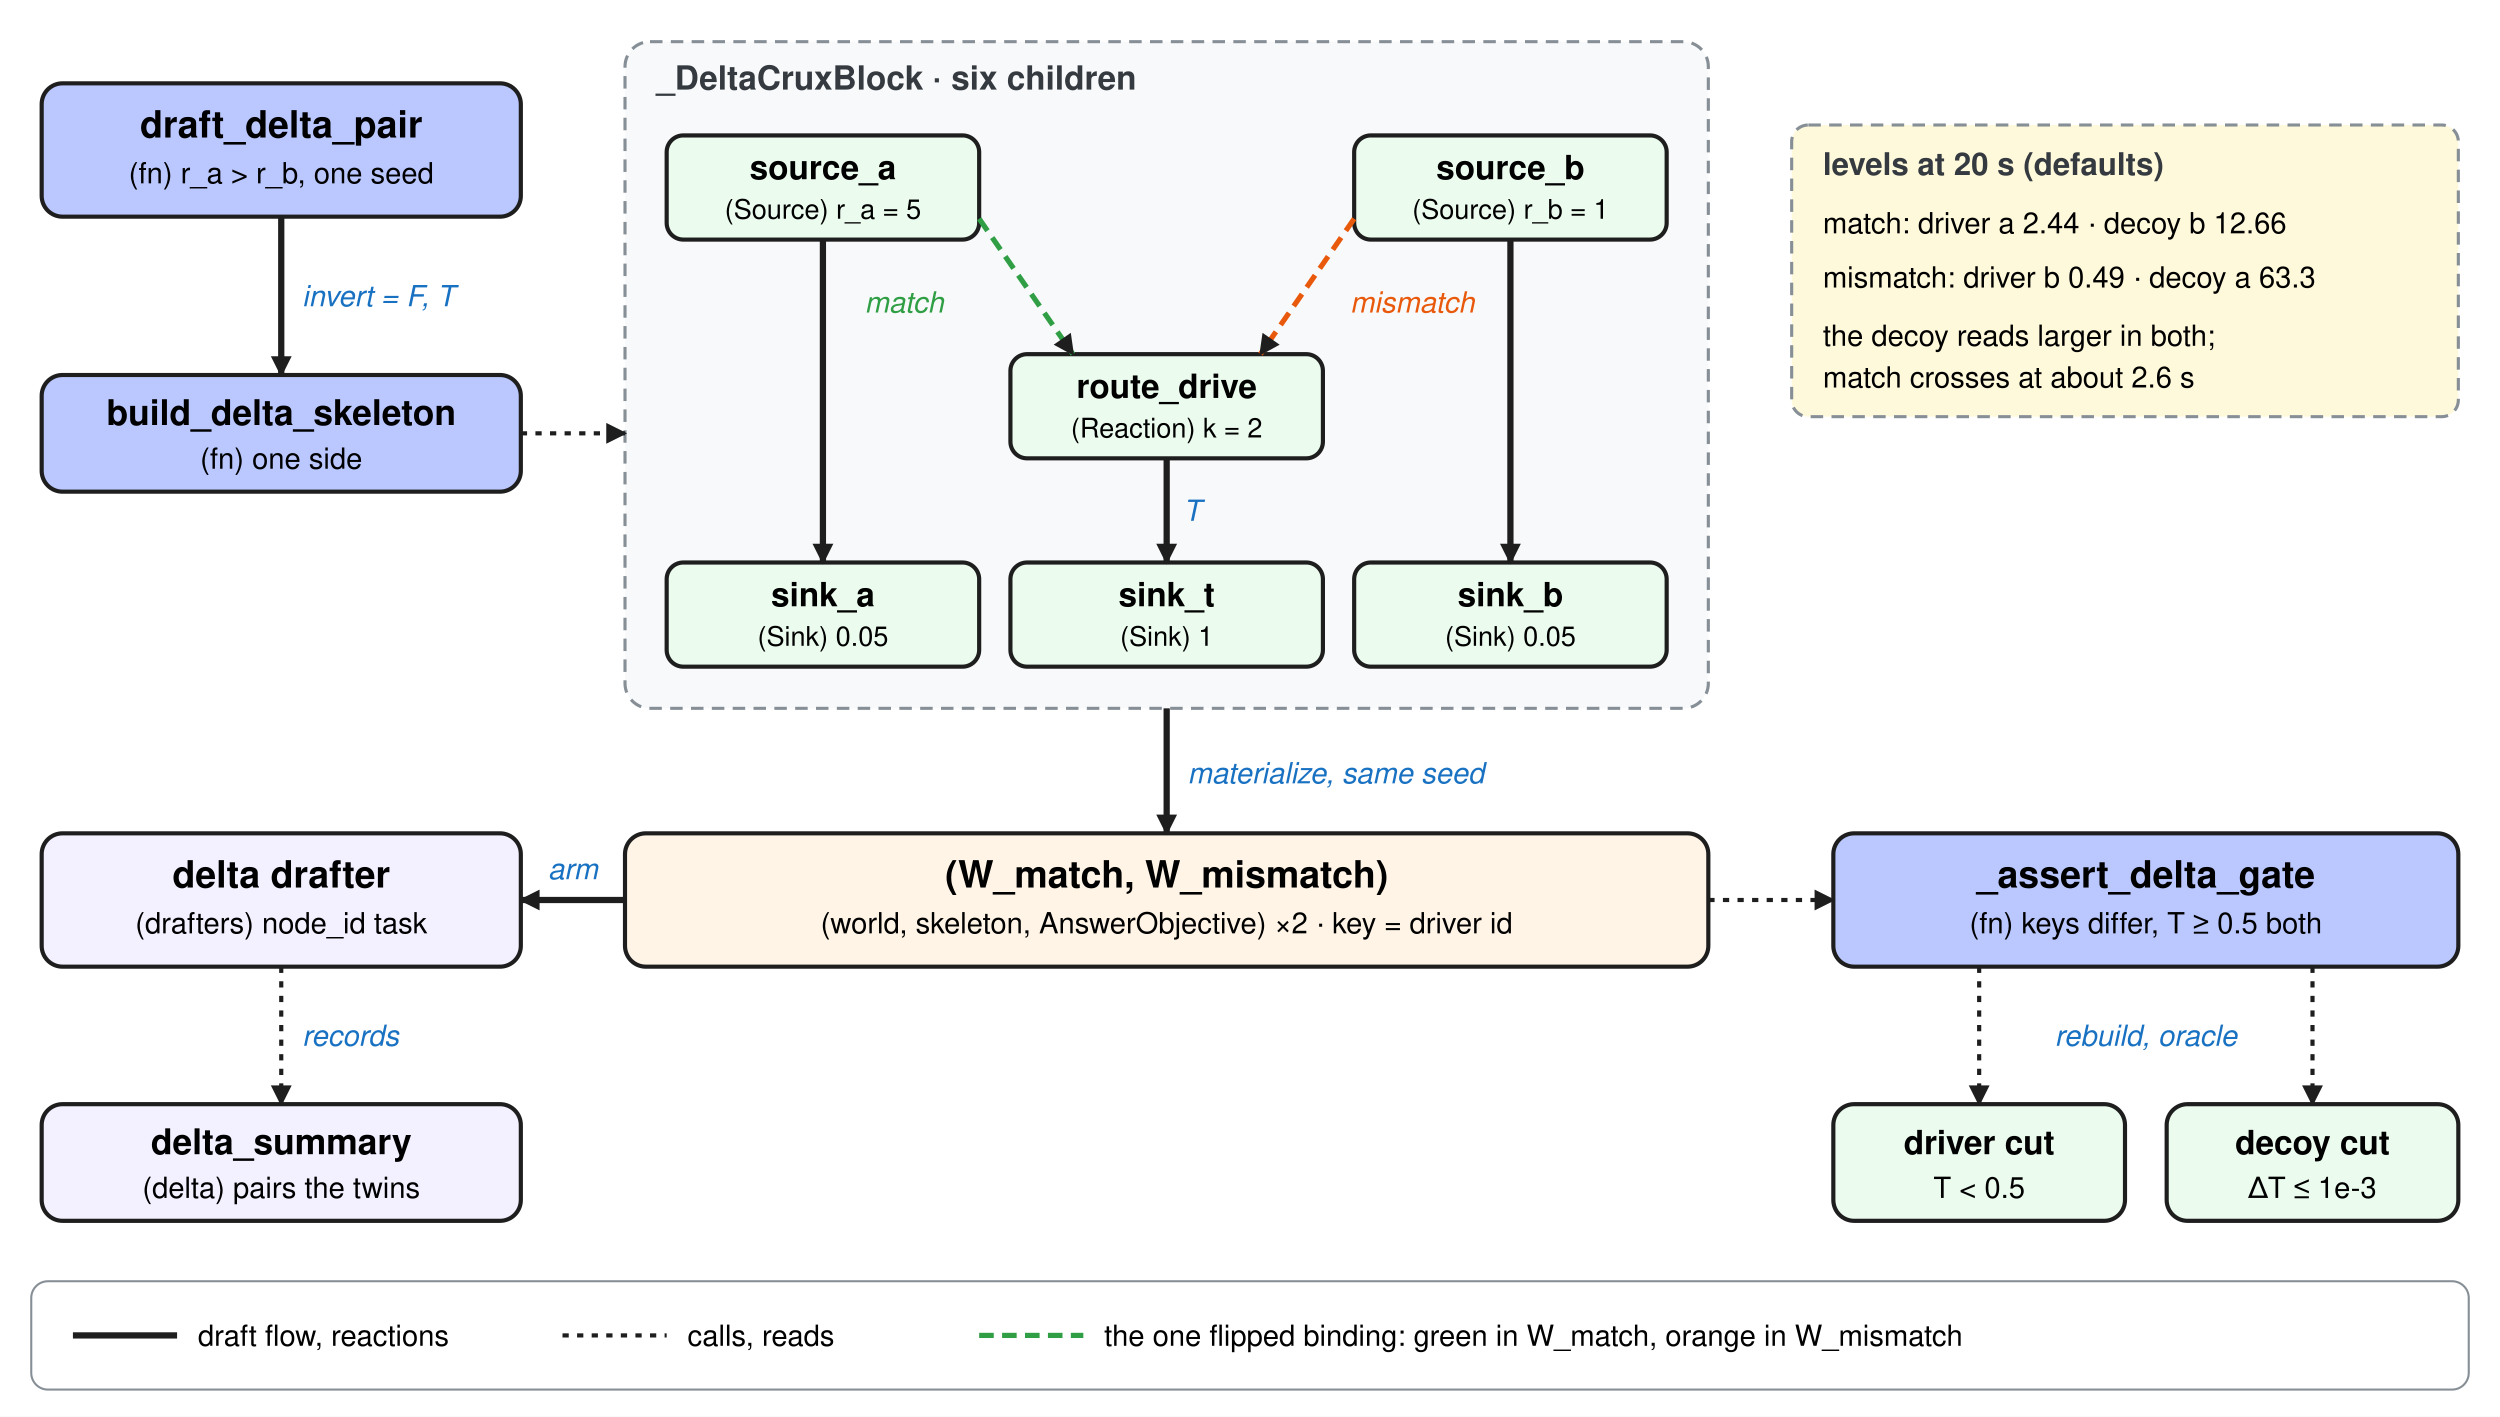
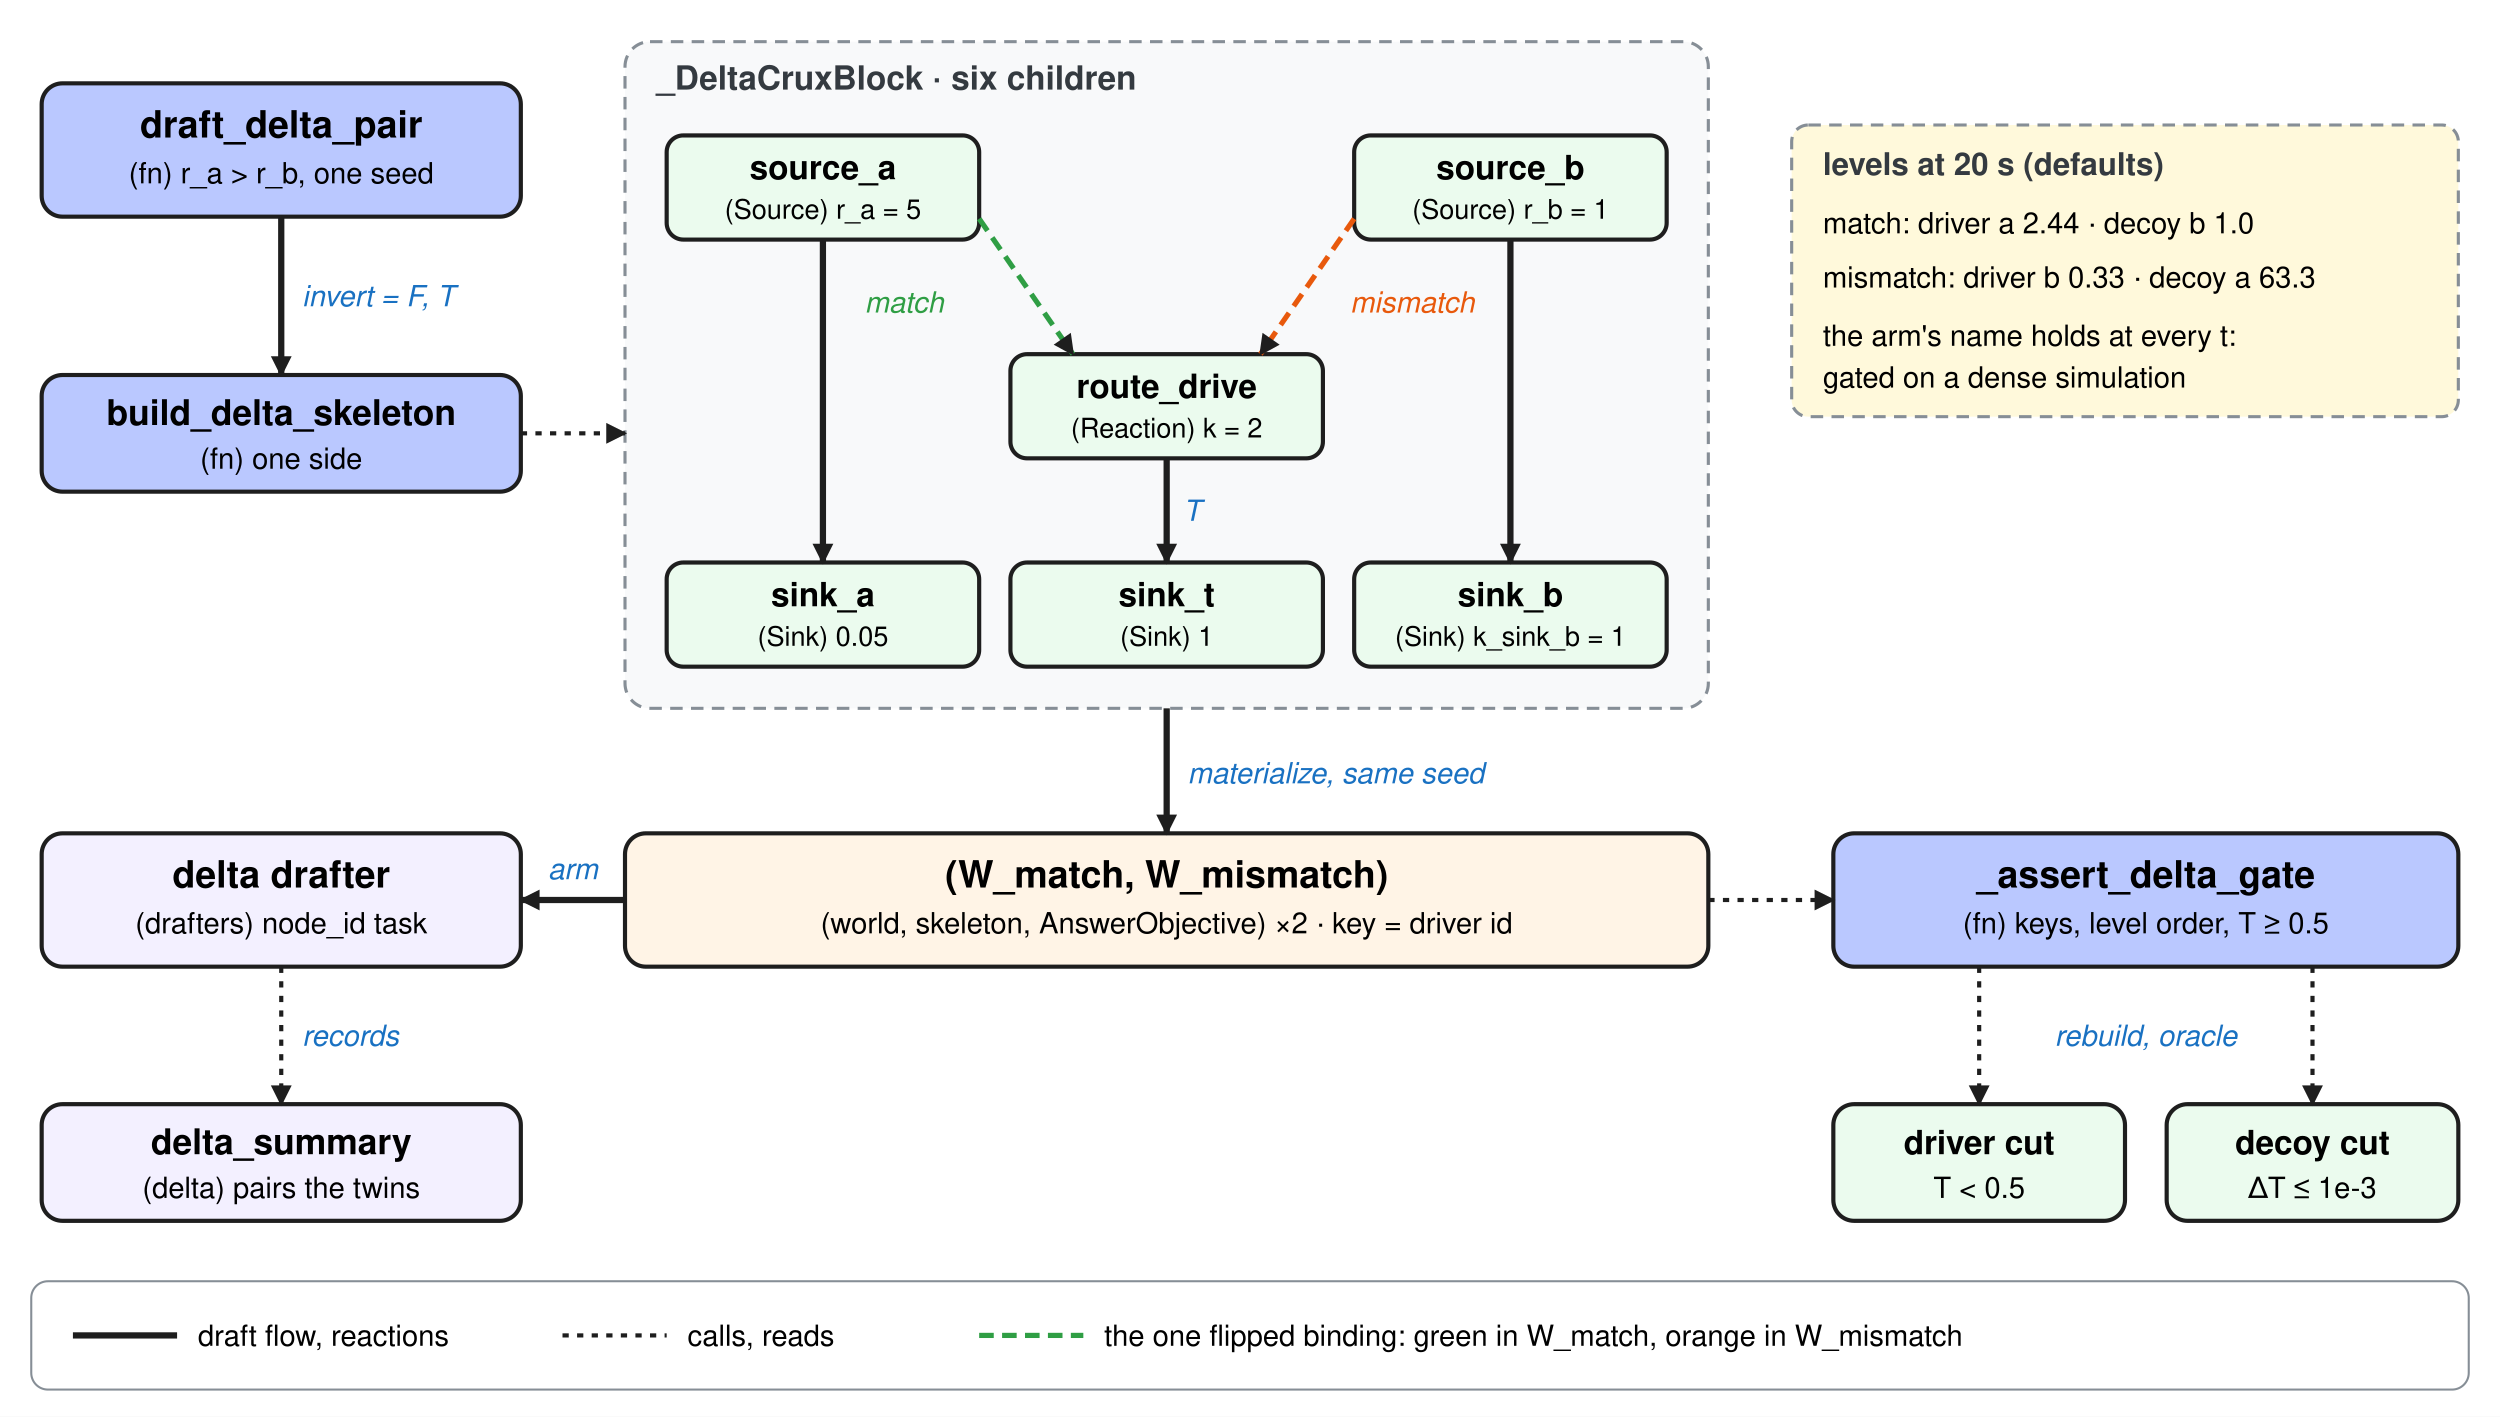
<svg xmlns="http://www.w3.org/2000/svg" width="2400" height="1360" viewBox="0 0 1200 680" font-family="Helvetica, Arial, sans-serif">
  <defs>
    <marker id="arrowhead" viewBox="0 0 10 10" refX="9" refY="5" markerUnits="userSpaceOnUse" markerWidth="10" markerHeight="10" orient="auto-start-reverse">
      <polygon id="arrowhead-shape" points="0,0 10,5 0,10" fill="#1e1e1e" />
    </marker>
  </defs>
  <rect id="bg" x="0" y="0" width="1200" height="680" fill="#ffffff" />
  <g id="n-draft">
    <rect id="n-draft-box" x="20" y="40" width="230" height="64" rx="10" fill="#bac8ff" stroke="#1e1e1e" stroke-width="2" />
    <text id="n-draft-name" x="135" y="66" font-size="18" font-weight="600" text-anchor="middle">draft_delta_pair</text>
    <text id="n-draft-kind" x="135" y="88" font-size="14" text-anchor="middle">(fn) r_a &gt; r_b, one seed</text>
  </g>
  <g id="n-build">
    <rect id="n-build-box" x="20" y="180" width="230" height="56" rx="10" fill="#bac8ff" stroke="#1e1e1e" stroke-width="2" />
    <text id="n-build-name" x="135" y="204" font-size="17" font-weight="600" text-anchor="middle">build_delta_skeleton</text>
    <text id="n-build-kind" x="135" y="225" font-size="14" text-anchor="middle">(fn) one side</text>
  </g>
  <line id="e-draft-build" x1="135" y1="104" x2="135" y2="180" stroke="#1e1e1e" stroke-width="3" marker-end="url(#arrowhead)" />
  <text id="l-draft-build" x="145" y="147" font-size="14" fill="#1971c2" font-style="italic">invert = F, T</text>
  <g id="n-crux">
    <rect id="n-crux-box" x="300" y="20" width="520" height="320" rx="12" fill="#f8f9fa" stroke="#868e96" stroke-width="1.5" stroke-dasharray="6 4" />
    <text id="n-crux-name" x="315" y="43" font-size="16" font-weight="600" fill="#343a40">_DeltaCruxBlock · six children</text>
  </g>
  <line id="e-build-crux" x1="250" y1="208" x2="300" y2="208" stroke="#1e1e1e" stroke-width="2" stroke-dasharray="3 4" marker-end="url(#arrowhead)" />
  <g id="n-sa">
    <rect id="n-sa-box" x="320" y="65" width="150" height="50" rx="8" fill="#ebfbee" stroke="#1e1e1e" stroke-width="2" />
    <text id="n-sa-name" x="395" y="86" font-size="16" font-weight="600" text-anchor="middle">source_a</text>
    <text id="n-sa-kind" x="395" y="105" font-size="13" text-anchor="middle">(Source) r_a = 5</text>
  </g>
  <g id="n-sb">
    <rect id="n-sb-box" x="650" y="65" width="150" height="50" rx="8" fill="#ebfbee" stroke="#1e1e1e" stroke-width="2" />
    <text id="n-sb-name" x="725" y="86" font-size="16" font-weight="600" text-anchor="middle">source_b</text>
    <text id="n-sb-kind" x="725" y="105" font-size="13" text-anchor="middle">(Source) r_b = 1</text>
  </g>
  <g id="n-rd">
    <rect id="n-rd-box" x="485" y="170" width="150" height="50" rx="8" fill="#ebfbee" stroke="#1e1e1e" stroke-width="2" />
    <text id="n-rd-name" x="560" y="191" font-size="16" font-weight="600" text-anchor="middle">route_drive</text>
    <text id="n-rd-kind" x="560" y="210" font-size="13" text-anchor="middle">(Reaction) k = 2</text>
  </g>
  <g id="n-ska">
    <rect id="n-ska-box" x="320" y="270" width="150" height="50" rx="8" fill="#ebfbee" stroke="#1e1e1e" stroke-width="2" />
    <text id="n-ska-name" x="395" y="291" font-size="16" font-weight="600" text-anchor="middle">sink_a</text>
    <text id="n-ska-kind" x="395" y="310" font-size="13" text-anchor="middle">(Sink) 0.05</text>
  </g>
  <g id="n-st">
    <rect id="n-st-box" x="485" y="270" width="150" height="50" rx="8" fill="#ebfbee" stroke="#1e1e1e" stroke-width="2" />
    <text id="n-st-name" x="560" y="291" font-size="16" font-weight="600" text-anchor="middle">sink_t</text>
    <text id="n-st-kind" x="560" y="310" font-size="13" text-anchor="middle">(Sink) 1</text>
  </g>
  <g id="n-skb">
    <rect id="n-skb-box" x="650" y="270" width="150" height="50" rx="8" fill="#ebfbee" stroke="#1e1e1e" stroke-width="2" />
    <text id="n-skb-name" x="725" y="291" font-size="16" font-weight="600" text-anchor="middle">sink_b</text>
-     <text id="n-skb-kind" x="725" y="310" font-size="13" text-anchor="middle">(Sink) 0.05</text>
+     <text id="n-skb-kind" x="725" y="310" font-size="13" text-anchor="middle">(Sink) k_sink_b = 1</text>
  </g>
  <line id="e-sa-ska" x1="395" y1="115" x2="395" y2="270" stroke="#1e1e1e" stroke-width="3" marker-end="url(#arrowhead)" />
  <line id="e-sb-skb" x1="725" y1="115" x2="725" y2="270" stroke="#1e1e1e" stroke-width="3" marker-end="url(#arrowhead)" />
  <line id="e-rd-st" x1="560" y1="220" x2="560" y2="270" stroke="#1e1e1e" stroke-width="3" marker-end="url(#arrowhead)" />
  <text id="l-rd-st" x="568" y="250" font-size="14" fill="#1971c2" font-style="italic">T</text>
  <line id="e-sa-rd" x1="470" y1="105" x2="515" y2="170" stroke="#2f9e44" stroke-width="2.5" stroke-dasharray="7 4" marker-end="url(#arrowhead)" />
  <text id="l-sa-rd" x="415" y="150" font-size="14" fill="#2f9e44" font-style="italic">match</text>
  <line id="e-sb-rd" x1="650" y1="105" x2="605" y2="170" stroke="#e8590c" stroke-width="2.5" stroke-dasharray="7 4" marker-end="url(#arrowhead)" />
  <text id="l-sb-rd" x="648" y="150" font-size="14" fill="#e8590c" font-style="italic">mismatch</text>
  <g id="n-levels">
    <rect id="n-levels-box" x="860" y="60" width="320" height="140" rx="8" fill="#fff9db" stroke="#868e96" stroke-width="1.5" stroke-dasharray="6 4" />
    <text id="n-levels-name" x="875" y="84" font-size="15" font-weight="600" fill="#343a40">levels at 20 s (defaults)</text>
-     <text id="n-levels-1" x="875" y="112" font-size="14">match: driver a 2.44 · decoy b 12.66</text>
-     <text id="n-levels-2" x="875" y="138" font-size="14">mismatch: driver b 0.49 · decoy a 63.3</text>
-     <text id="n-levels-3" x="875" y="166" font-size="14">the decoy reads larger in both;</text>
-     <text id="n-levels-4" x="875" y="186" font-size="14">match crosses at about 2.6 s</text>
+     <text id="n-levels-1" x="875" y="112" font-size="14">match: driver a 2.44 · decoy b 1.0</text>
+     <text id="n-levels-2" x="875" y="138" font-size="14">mismatch: driver b 0.33 · decoy a 63.3</text>
+     <text id="n-levels-3" x="875" y="166" font-size="14">the arm's name holds at every t:</text>
+     <text id="n-levels-4" x="875" y="186" font-size="14">gated on a dense simulation</text>
  </g>
  <g id="n-pair">
    <rect id="n-pair-box" x="300" y="400" width="520" height="64" rx="10" fill="#fff4e6" stroke="#1e1e1e" stroke-width="2" />
    <text id="n-pair-name" x="560" y="426" font-size="18" font-weight="600" text-anchor="middle">(W_match, W_mismatch)</text>
    <text id="n-pair-kind" x="560" y="448" font-size="14" text-anchor="middle">(world, skeleton, AnswerObjective) ×2 · key = driver id</text>
  </g>
  <line id="e-crux-pair" x1="560" y1="340" x2="560" y2="400" stroke="#1e1e1e" stroke-width="3" marker-end="url(#arrowhead)" />
  <text id="l-crux-pair" x="570" y="376" font-size="14" fill="#1971c2" font-style="italic">materialize, same seed</text>
  <g id="n-head">
    <rect id="n-head-box" x="20" y="400" width="230" height="64" rx="10" fill="#f3f0ff" stroke="#1e1e1e" stroke-width="2" />
    <text id="n-head-name" x="135" y="426" font-size="18" font-weight="600" text-anchor="middle">delta drafter</text>
    <text id="n-head-kind" x="135" y="448" font-size="14" text-anchor="middle">(drafters) node_id task</text>
  </g>
  <line id="e-pair-head" x1="300" y1="432" x2="250" y2="432" stroke="#1e1e1e" stroke-width="3" marker-end="url(#arrowhead)" />
  <text id="l-pair-head" x="275" y="422" font-size="14" fill="#1971c2" font-style="italic" text-anchor="middle">arm</text>
  <g id="n-dsum">
    <rect id="n-dsum-box" x="20" y="530" width="230" height="56" rx="10" fill="#f3f0ff" stroke="#1e1e1e" stroke-width="2" />
    <text id="n-dsum-name" x="135" y="554" font-size="17" font-weight="600" text-anchor="middle">delta_summary</text>
    <text id="n-dsum-kind" x="135" y="575" font-size="14" text-anchor="middle">(delta) pairs the twins</text>
  </g>
  <line id="e-head-dsum" x1="135" y1="464" x2="135" y2="530" stroke="#1e1e1e" stroke-width="2" stroke-dasharray="3 4" marker-end="url(#arrowhead)" />
  <text id="l-head-dsum" x="145" y="502" font-size="14" fill="#1971c2" font-style="italic">records</text>
  <g id="n-gate">
    <rect id="n-gate-box" x="880" y="400" width="300" height="64" rx="10" fill="#bac8ff" stroke="#1e1e1e" stroke-width="2" />
    <text id="n-gate-name" x="1030" y="426" font-size="18" font-weight="600" text-anchor="middle">_assert_delta_gate</text>
-     <text id="n-gate-kind" x="1030" y="448" font-size="14" text-anchor="middle">(fn) keys differ, T ≥ 0.5 both</text>
+     <text id="n-gate-kind" x="1030" y="448" font-size="14" text-anchor="middle">(fn) keys, level order, T ≥ 0.5</text>
  </g>
  <line id="e-pair-gate" x1="820" y1="432" x2="880" y2="432" stroke="#1e1e1e" stroke-width="2" stroke-dasharray="3 4" marker-end="url(#arrowhead)" />
  <g id="n-dcut">
    <rect id="n-dcut-box" x="880" y="530" width="140" height="56" rx="10" fill="#ebfbee" stroke="#1e1e1e" stroke-width="2" />
    <text id="n-dcut-name" x="950" y="554" font-size="16" font-weight="600" text-anchor="middle">driver cut</text>
    <text id="n-dcut-kind" x="950" y="575" font-size="14" text-anchor="middle">T &lt; 0.5</text>
  </g>
  <g id="n-ycut">
    <rect id="n-ycut-box" x="1040" y="530" width="140" height="56" rx="10" fill="#ebfbee" stroke="#1e1e1e" stroke-width="2" />
    <text id="n-ycut-name" x="1110" y="554" font-size="16" font-weight="600" text-anchor="middle">decoy cut</text>
    <text id="n-ycut-kind" x="1110" y="575" font-size="14" text-anchor="middle">ΔT ≤ 1e-3</text>
  </g>
  <line id="e-gate-dcut" x1="950" y1="464" x2="950" y2="530" stroke="#1e1e1e" stroke-width="2" stroke-dasharray="3 4" marker-end="url(#arrowhead)" />
  <line id="e-gate-ycut" x1="1110" y1="464" x2="1110" y2="530" stroke="#1e1e1e" stroke-width="2" stroke-dasharray="3 4" marker-end="url(#arrowhead)" />
  <text id="l-gate-cut" x="1030" y="502" font-size="14" fill="#1971c2" font-style="italic" text-anchor="middle">rebuild, oracle</text>
  <g id="legend">
    <rect id="legend-box" x="15" y="615" width="1170" height="52" rx="8" fill="#ffffff" stroke="#868e96" stroke-width="1" />
    <line id="legend-solid" x1="35" y1="641" x2="85" y2="641" stroke="#1e1e1e" stroke-width="3" />
    <text id="legend-solid-text" x="95" y="646" font-size="14">draft flow, reactions</text>
    <line id="legend-dotted" x1="270" y1="641" x2="320" y2="641" stroke="#1e1e1e" stroke-width="2" stroke-dasharray="3 4" />
    <text id="legend-dotted-text" x="330" y="646" font-size="14">calls, reads</text>
    <line id="legend-flip" x1="470" y1="641" x2="520" y2="641" stroke="#2f9e44" stroke-width="2.5" stroke-dasharray="7 4" />
    <text id="legend-flip-text" x="530" y="646" font-size="14">the one flipped binding: green in W_match, orange in W_mismatch</text>
  </g>
</svg>
